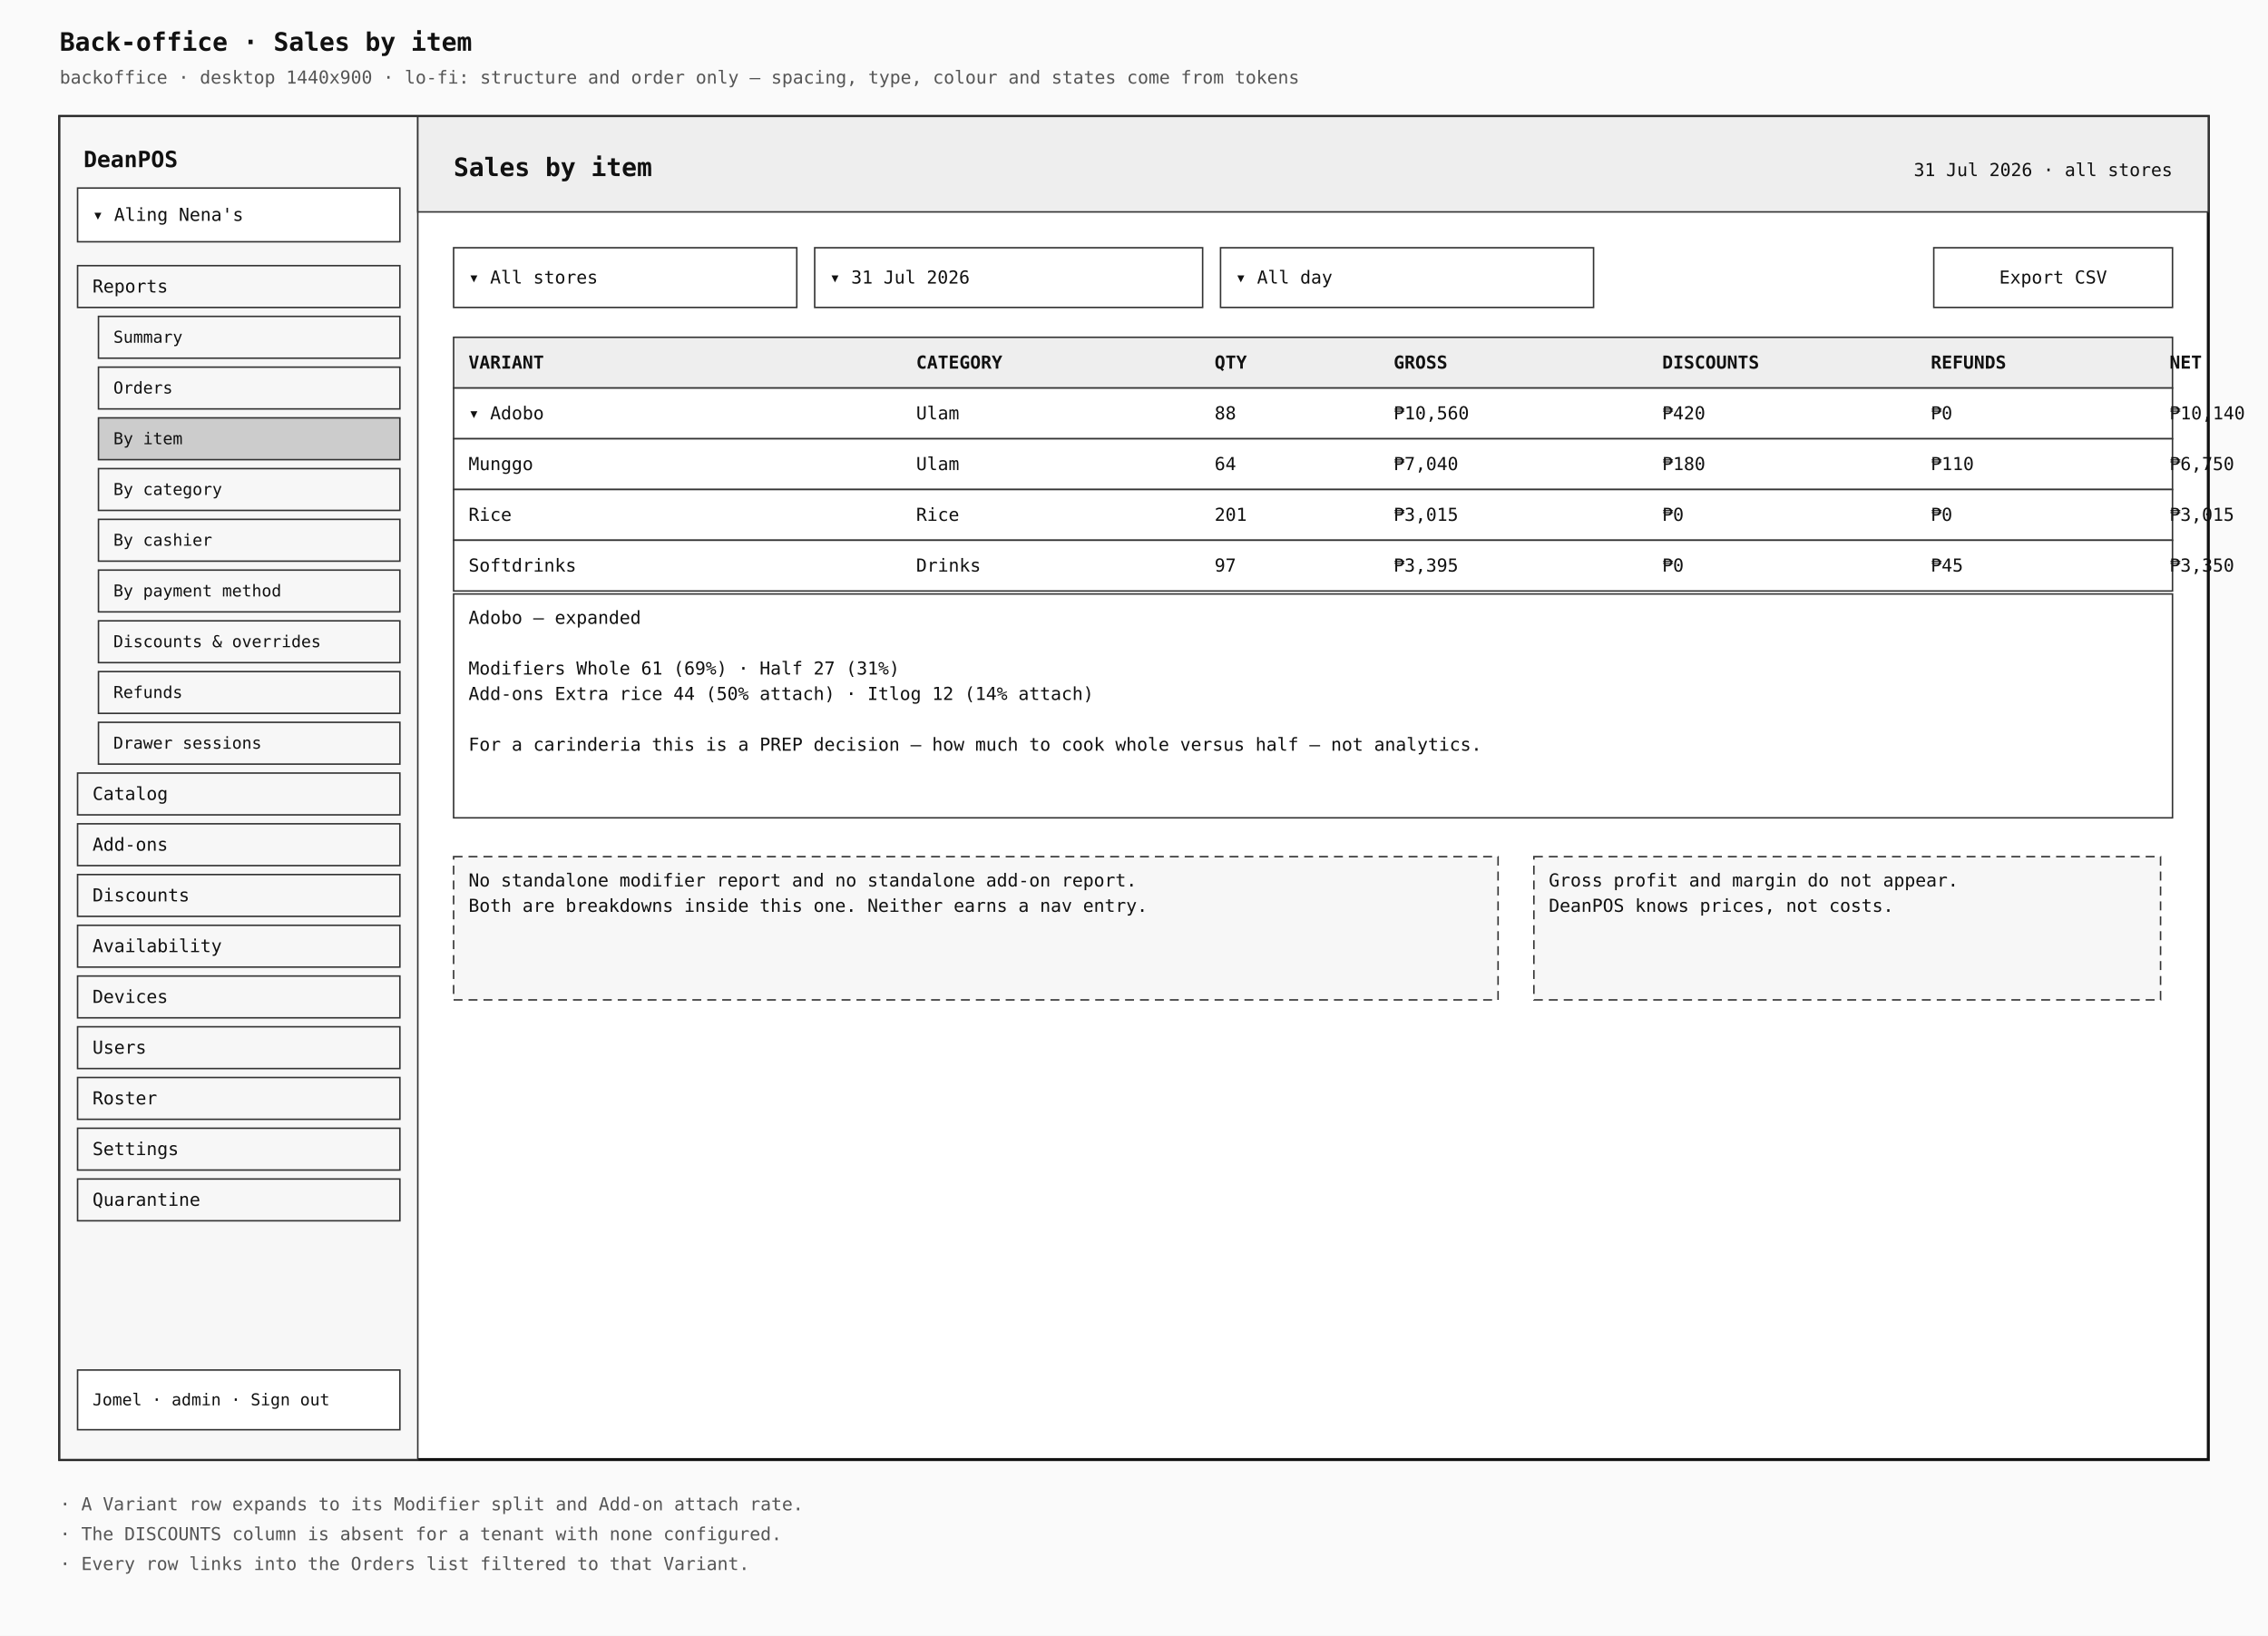
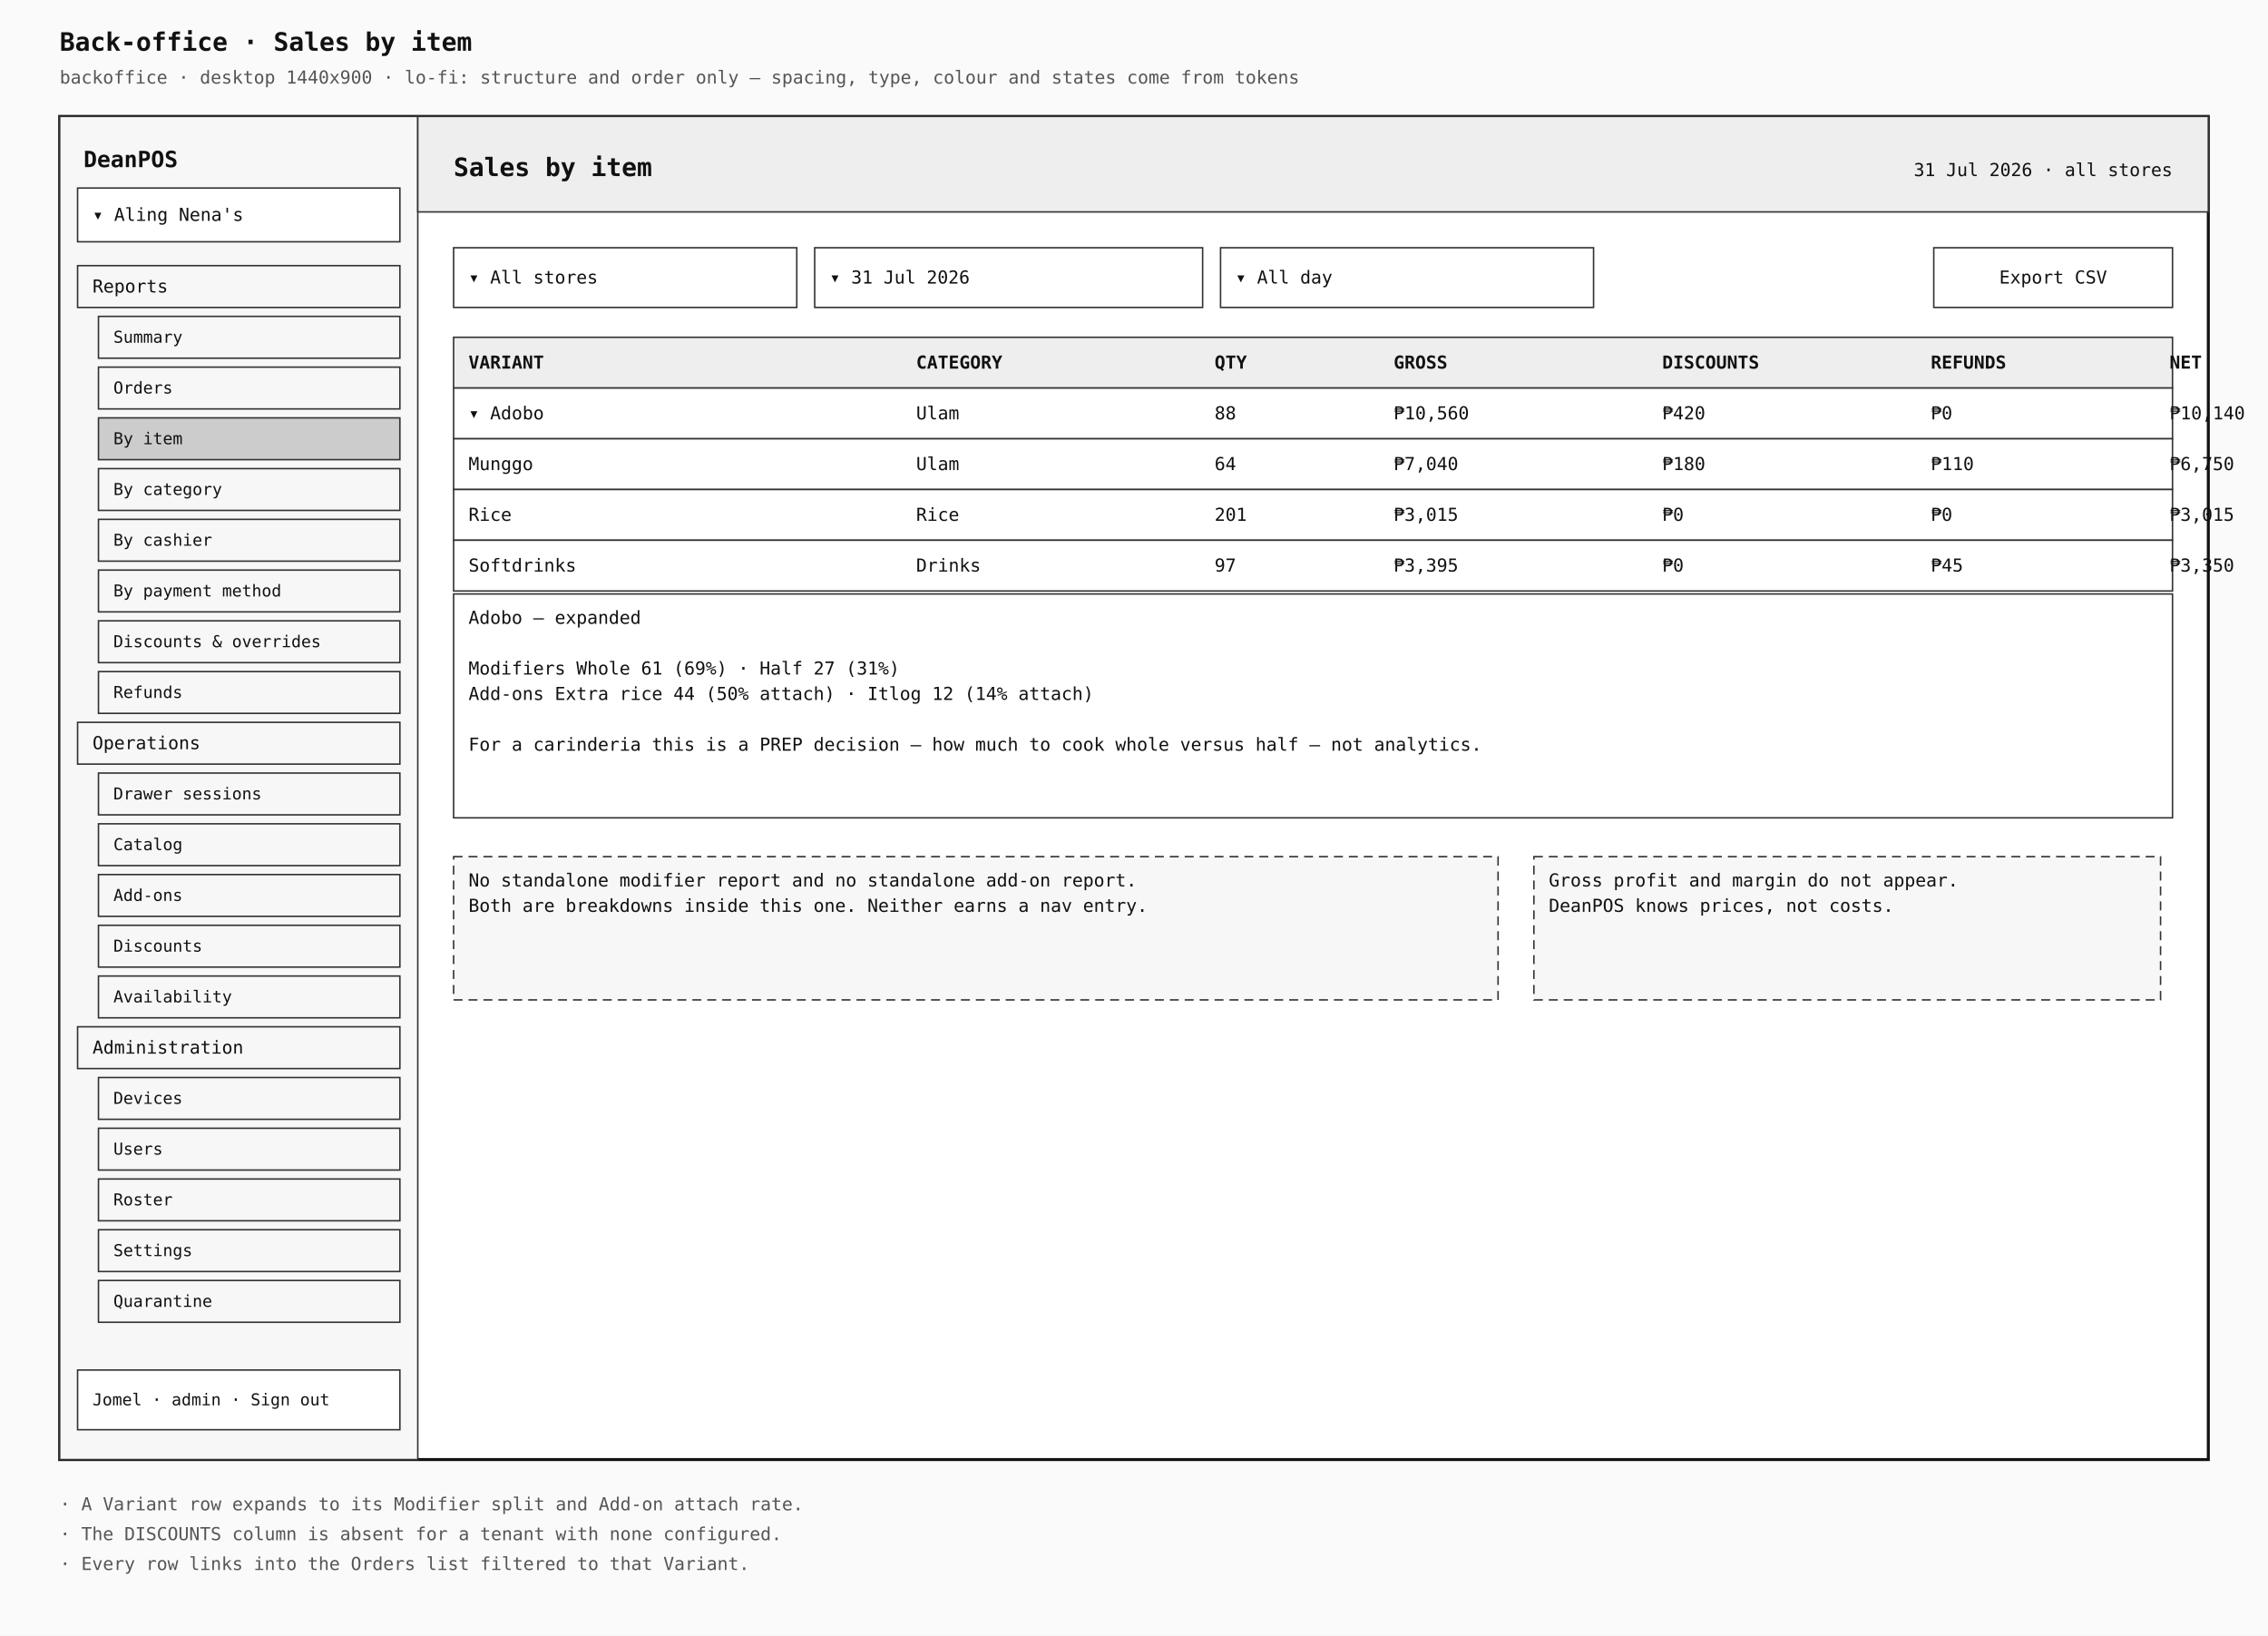
<svg xmlns="http://www.w3.org/2000/svg" width="1520" height="1096" viewBox="0 0 1520 1096" font-family="ui-monospace, SFMono-Regular, Menlo, monospace">
  <rect width="1520" height="1096" fill="#fafafa" />
  <text x="40" y="34" font-size="17" font-weight="bold" fill="#111">Back-office · Sales by item</text>
  <text x="40" y="56" font-size="12" fill="#555">backoffice · desktop 1440x900 · lo-fi: structure and order only — spacing, type, colour and states come from tokens</text>
  <g transform="translate(40,78)">
    <rect x="0" y="0" width="1440" height="900" fill="#ffffff" stroke="#111" stroke-width="2" />
    <rect x="0" y="0" width="240" height="900" rx="0" fill="#f7f7f7" stroke="#333" stroke-width="1" />
    <text x="16" y="34" font-size="15" text-anchor="start" font-weight="bold" fill="#111">DeanPOS</text>
    <rect x="12" y="48" width="216" height="36" rx="0" fill="#ffffff" stroke="#333" stroke-width="1" />
    <text x="22" y="70.0" font-size="12" fill="#111">▾  Aling Nena's</text>
    <rect x="12" y="100" width="216" height="28" rx="0" fill="#f7f7f7" stroke="#333" stroke-width="1" />
    <text x="22" y="118.0" font-size="12" fill="#111">Reports</text>
    <rect x="26" y="134" width="202" height="28" rx="0" fill="#f7f7f7" stroke="#333" stroke-width="1" />
    <text x="36" y="151.667" font-size="11" fill="#111">Summary</text>
    <rect x="26" y="168" width="202" height="28" rx="0" fill="#f7f7f7" stroke="#333" stroke-width="1" />
    <text x="36" y="185.667" font-size="11" fill="#111">Orders</text>
    <rect x="26" y="202" width="202" height="28" rx="0" fill="#cccccc" stroke="#333" stroke-width="1" />
    <text x="36" y="219.667" font-size="11" fill="#111">By item</text>
    <rect x="26" y="236" width="202" height="28" rx="0" fill="#f7f7f7" stroke="#333" stroke-width="1" />
    <text x="36" y="253.667" font-size="11" fill="#111">By category</text>
    <rect x="26" y="270" width="202" height="28" rx="0" fill="#f7f7f7" stroke="#333" stroke-width="1" />
    <text x="36" y="287.667" font-size="11" fill="#111">By cashier</text>
    <rect x="26" y="304" width="202" height="28" rx="0" fill="#f7f7f7" stroke="#333" stroke-width="1" />
    <text x="36" y="321.667" font-size="11" fill="#111">By payment method</text>
    <rect x="26" y="338" width="202" height="28" rx="0" fill="#f7f7f7" stroke="#333" stroke-width="1" />
    <text x="36" y="355.667" font-size="11" fill="#111">Discounts &amp; overrides</text>
    <rect x="26" y="372" width="202" height="28" rx="0" fill="#f7f7f7" stroke="#333" stroke-width="1" />
    <text x="36" y="389.667" font-size="11" fill="#111">Refunds</text>
-     <rect x="26" y="406" width="202" height="28" rx="0" fill="#f7f7f7" stroke="#333" stroke-width="1" />
-     <text x="36" y="423.667" font-size="11" fill="#111">Drawer sessions</text>
-     <rect x="12" y="440" width="216" height="28" rx="0" fill="#f7f7f7" stroke="#333" stroke-width="1" />
-     <text x="22" y="458.0" font-size="12" fill="#111">Catalog</text>
-     <rect x="12" y="474" width="216" height="28" rx="0" fill="#f7f7f7" stroke="#333" stroke-width="1" />
-     <text x="22" y="492.0" font-size="12" fill="#111">Add-ons</text>
-     <rect x="12" y="508" width="216" height="28" rx="0" fill="#f7f7f7" stroke="#333" stroke-width="1" />
-     <text x="22" y="526.0" font-size="12" fill="#111">Discounts</text>
-     <rect x="12" y="542" width="216" height="28" rx="0" fill="#f7f7f7" stroke="#333" stroke-width="1" />
-     <text x="22" y="560.0" font-size="12" fill="#111">Availability</text>
-     <rect x="12" y="576" width="216" height="28" rx="0" fill="#f7f7f7" stroke="#333" stroke-width="1" />
-     <text x="22" y="594.0" font-size="12" fill="#111">Devices</text>
+     <rect x="12" y="406" width="216" height="28" rx="0" fill="#f7f7f7" stroke="#333" stroke-width="1" />
+     <text x="22" y="424.0" font-size="12" fill="#111">Operations</text>
+     <rect x="26" y="440" width="202" height="28" rx="0" fill="#f7f7f7" stroke="#333" stroke-width="1" />
+     <text x="36" y="457.667" font-size="11" fill="#111">Drawer sessions</text>
+     <rect x="26" y="474" width="202" height="28" rx="0" fill="#f7f7f7" stroke="#333" stroke-width="1" />
+     <text x="36" y="491.667" font-size="11" fill="#111">Catalog</text>
+     <rect x="26" y="508" width="202" height="28" rx="0" fill="#f7f7f7" stroke="#333" stroke-width="1" />
+     <text x="36" y="525.667" font-size="11" fill="#111">Add-ons</text>
+     <rect x="26" y="542" width="202" height="28" rx="0" fill="#f7f7f7" stroke="#333" stroke-width="1" />
+     <text x="36" y="559.667" font-size="11" fill="#111">Discounts</text>
+     <rect x="26" y="576" width="202" height="28" rx="0" fill="#f7f7f7" stroke="#333" stroke-width="1" />
+     <text x="36" y="593.667" font-size="11" fill="#111">Availability</text>
    <rect x="12" y="610" width="216" height="28" rx="0" fill="#f7f7f7" stroke="#333" stroke-width="1" />
-     <text x="22" y="628.0" font-size="12" fill="#111">Users</text>
-     <rect x="12" y="644" width="216" height="28" rx="0" fill="#f7f7f7" stroke="#333" stroke-width="1" />
-     <text x="22" y="662.0" font-size="12" fill="#111">Roster</text>
-     <rect x="12" y="678" width="216" height="28" rx="0" fill="#f7f7f7" stroke="#333" stroke-width="1" />
-     <text x="22" y="696.0" font-size="12" fill="#111">Settings</text>
-     <rect x="12" y="712" width="216" height="28" rx="0" fill="#f7f7f7" stroke="#333" stroke-width="1" />
-     <text x="22" y="730.0" font-size="12" fill="#111">Quarantine</text>
+     <text x="22" y="628.0" font-size="12" fill="#111">Administration</text>
+     <rect x="26" y="644" width="202" height="28" rx="0" fill="#f7f7f7" stroke="#333" stroke-width="1" />
+     <text x="36" y="661.667" font-size="11" fill="#111">Devices</text>
+     <rect x="26" y="678" width="202" height="28" rx="0" fill="#f7f7f7" stroke="#333" stroke-width="1" />
+     <text x="36" y="695.667" font-size="11" fill="#111">Users</text>
+     <rect x="26" y="712" width="202" height="28" rx="0" fill="#f7f7f7" stroke="#333" stroke-width="1" />
+     <text x="36" y="729.667" font-size="11" fill="#111">Roster</text>
+     <rect x="26" y="746" width="202" height="28" rx="0" fill="#f7f7f7" stroke="#333" stroke-width="1" />
+     <text x="36" y="763.667" font-size="11" fill="#111">Settings</text>
+     <rect x="26" y="780" width="202" height="28" rx="0" fill="#f7f7f7" stroke="#333" stroke-width="1" />
+     <text x="36" y="797.667" font-size="11" fill="#111">Quarantine</text>
    <rect x="12" y="840" width="216" height="40" rx="0" fill="#ffffff" stroke="#333" stroke-width="1" />
    <text x="22" y="863.667" font-size="11" fill="#111">Jomel · admin  ·  Sign out</text>
    <rect x="240" y="0" width="1200" height="64" rx="0" fill="#eeeeee" stroke="#333" stroke-width="1" />
    <text x="264" y="40" font-size="17" text-anchor="start" font-weight="bold" fill="#111">Sales by item</text>
    <text x="1416" y="40" font-size="12" text-anchor="end" font-weight="normal" fill="#111">31 Jul 2026 · all stores</text>
    <rect x="264" y="88" width="230" height="40" rx="0" fill="#ffffff" stroke="#333" stroke-width="1" />
    <text x="274" y="112.0" font-size="12" fill="#111">▾  All stores</text>
    <rect x="506" y="88" width="260" height="40" rx="0" fill="#ffffff" stroke="#333" stroke-width="1" />
    <text x="516" y="112.0" font-size="12" fill="#111">▾  31 Jul 2026</text>
    <rect x="778" y="88" width="250" height="40" rx="0" fill="#ffffff" stroke="#333" stroke-width="1" />
    <text x="788" y="112.0" font-size="12" fill="#111">▾  All day</text>
    <rect x="1256" y="88" width="160" height="40" rx="0" fill="#ffffff" stroke="#333" stroke-width="1" />
    <text x="1336.0" y="112.0" font-size="12" text-anchor="middle" fill="#111">Export CSV</text>
    <rect x="264" y="148" width="1152" height="34" rx="0" fill="#eeeeee" stroke="#333" stroke-width="1" />
    <text x="274" y="169.0" font-size="12" text-anchor="start" font-weight="bold" fill="#111">VARIANT</text>
    <text x="574" y="169.0" font-size="12" text-anchor="start" font-weight="bold" fill="#111">CATEGORY</text>
    <text x="774" y="169.0" font-size="12" text-anchor="start" font-weight="bold" fill="#111">QTY</text>
    <text x="894" y="169.0" font-size="12" text-anchor="start" font-weight="bold" fill="#111">GROSS</text>
    <text x="1074" y="169.0" font-size="12" text-anchor="start" font-weight="bold" fill="#111">DISCOUNTS</text>
    <text x="1254" y="169.0" font-size="12" text-anchor="start" font-weight="bold" fill="#111">REFUNDS</text>
    <text x="1414" y="169.0" font-size="12" text-anchor="start" font-weight="bold" fill="#111">NET</text>
    <rect x="264" y="182" width="1152" height="34" rx="0" fill="#ffffff" stroke="#333" stroke-width="1" />
    <text x="274" y="203.0" font-size="12" text-anchor="start" font-weight="normal" fill="#111">▾ Adobo</text>
    <text x="574" y="203.0" font-size="12" text-anchor="start" font-weight="normal" fill="#111">Ulam</text>
    <text x="774" y="203.0" font-size="12" text-anchor="start" font-weight="normal" fill="#111">88</text>
    <text x="894" y="203.0" font-size="12" text-anchor="start" font-weight="normal" fill="#111">₱10,560</text>
    <text x="1074" y="203.0" font-size="12" text-anchor="start" font-weight="normal" fill="#111">₱420</text>
    <text x="1254" y="203.0" font-size="12" text-anchor="start" font-weight="normal" fill="#111">₱0</text>
    <text x="1414" y="203.0" font-size="12" text-anchor="start" font-weight="normal" fill="#111">₱10,140</text>
    <rect x="264" y="216" width="1152" height="34" rx="0" fill="#ffffff" stroke="#333" stroke-width="1" />
    <text x="274" y="237.0" font-size="12" text-anchor="start" font-weight="normal" fill="#111">   Munggo</text>
    <text x="574" y="237.0" font-size="12" text-anchor="start" font-weight="normal" fill="#111">Ulam</text>
    <text x="774" y="237.0" font-size="12" text-anchor="start" font-weight="normal" fill="#111">64</text>
    <text x="894" y="237.0" font-size="12" text-anchor="start" font-weight="normal" fill="#111">₱7,040</text>
    <text x="1074" y="237.0" font-size="12" text-anchor="start" font-weight="normal" fill="#111">₱180</text>
    <text x="1254" y="237.0" font-size="12" text-anchor="start" font-weight="normal" fill="#111">₱110</text>
    <text x="1414" y="237.0" font-size="12" text-anchor="start" font-weight="normal" fill="#111">₱6,750</text>
    <rect x="264" y="250" width="1152" height="34" rx="0" fill="#ffffff" stroke="#333" stroke-width="1" />
    <text x="274" y="271.0" font-size="12" text-anchor="start" font-weight="normal" fill="#111">   Rice</text>
    <text x="574" y="271.0" font-size="12" text-anchor="start" font-weight="normal" fill="#111">Rice</text>
    <text x="774" y="271.0" font-size="12" text-anchor="start" font-weight="normal" fill="#111">201</text>
    <text x="894" y="271.0" font-size="12" text-anchor="start" font-weight="normal" fill="#111">₱3,015</text>
    <text x="1074" y="271.0" font-size="12" text-anchor="start" font-weight="normal" fill="#111">₱0</text>
    <text x="1254" y="271.0" font-size="12" text-anchor="start" font-weight="normal" fill="#111">₱0</text>
    <text x="1414" y="271.0" font-size="12" text-anchor="start" font-weight="normal" fill="#111">₱3,015</text>
    <rect x="264" y="284" width="1152" height="34" rx="0" fill="#ffffff" stroke="#333" stroke-width="1" />
    <text x="274" y="305.0" font-size="12" text-anchor="start" font-weight="normal" fill="#111">   Softdrinks</text>
    <text x="574" y="305.0" font-size="12" text-anchor="start" font-weight="normal" fill="#111">Drinks</text>
    <text x="774" y="305.0" font-size="12" text-anchor="start" font-weight="normal" fill="#111">97</text>
    <text x="894" y="305.0" font-size="12" text-anchor="start" font-weight="normal" fill="#111">₱3,395</text>
    <text x="1074" y="305.0" font-size="12" text-anchor="start" font-weight="normal" fill="#111">₱0</text>
    <text x="1254" y="305.0" font-size="12" text-anchor="start" font-weight="normal" fill="#111">₱45</text>
    <text x="1414" y="305.0" font-size="12" text-anchor="start" font-weight="normal" fill="#111">₱3,350</text>
    <rect x="264" y="320" width="1152" height="150" rx="0" fill="#ffffff" stroke="#333" stroke-width="1" />
    <text x="274" y="340" font-size="12" fill="#111">Adobo — expanded</text>
    <text x="274" y="357" font-size="12" fill="#111" />
    <text x="274" y="374" font-size="12" fill="#111">  Modifiers      Whole 61  (69%)   ·   Half 27  (31%)</text>
    <text x="274" y="391" font-size="12" fill="#111">  Add-ons        Extra rice 44 (50% attach)   ·   Itlog 12 (14% attach)</text>
    <text x="274" y="408" font-size="12" fill="#111" />
    <text x="274" y="425" font-size="12" fill="#111">  For a carinderia this is a PREP decision — how much to cook whole versus half — not analytics.</text>
    <rect x="264" y="496" width="700" height="96" rx="0" fill="#f7f7f7" stroke="#333" stroke-width="1" stroke-dasharray="6 4" />
    <text x="274" y="516" font-size="12" fill="#111">No standalone modifier report and no standalone add-on report.</text>
    <text x="274" y="533" font-size="12" fill="#111">Both are breakdowns inside this one. Neither earns a nav entry.</text>
    <rect x="988" y="496" width="420" height="96" rx="0" fill="#f7f7f7" stroke="#333" stroke-width="1" stroke-dasharray="6 4" />
    <text x="998" y="516" font-size="12" fill="#111">Gross profit and margin do not appear.</text>
    <text x="998" y="533" font-size="12" fill="#111">DeanPOS knows prices, not costs.</text>
    <text x="0" y="934" font-size="12" fill="#555">· A Variant row expands to its Modifier split and Add-on attach rate.</text>
    <text x="0" y="954" font-size="12" fill="#555">· The DISCOUNTS column is absent for a tenant with none configured.</text>
    <text x="0" y="974" font-size="12" fill="#555">· Every row links into the Orders list filtered to that Variant.</text>
  </g>
</svg>
